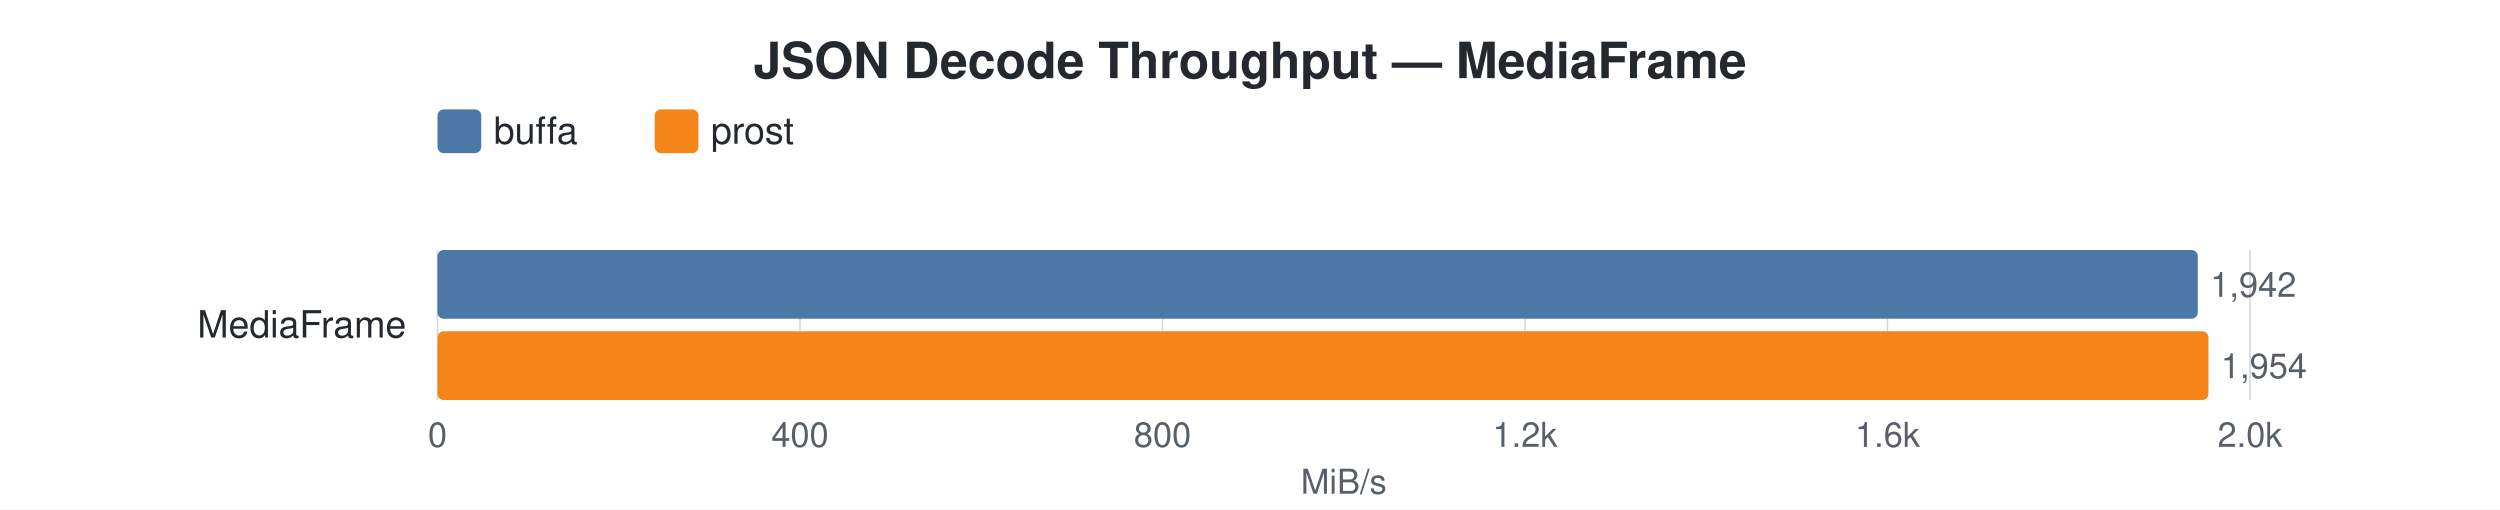
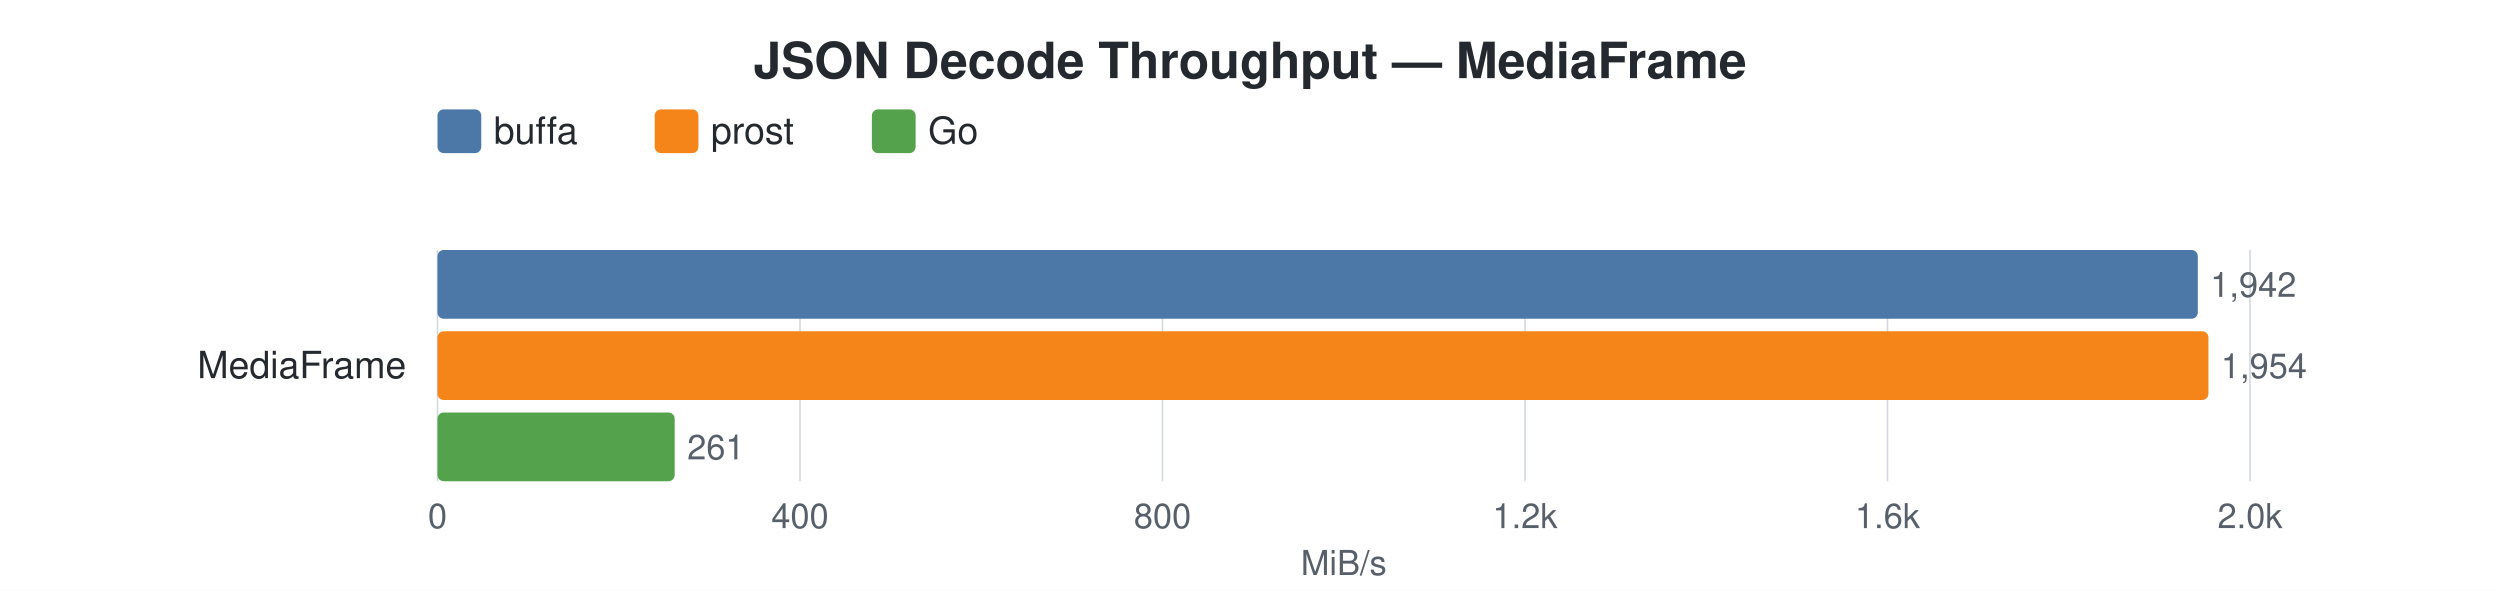
- <svg xmlns="http://www.w3.org/2000/svg" width="800" height="163" viewBox="0 0 800 163">
+ <svg xmlns="http://www.w3.org/2000/svg" width="800" height="189" viewBox="0 0 800 189">
  <style>
    text { font-family: -apple-system, BlinkMacSystemFont, "Segoe UI", Helvetica, Arial, sans-serif; }
    .title { font-size: 16px; font-weight: 600; fill: #24292f; }
    .label { font-size: 12px; fill: #24292f; }
    .value { font-size: 11px; fill: #57606a; }
    .axis-label { font-size: 11px; fill: #57606a; }
    .legend-text { font-size: 12px; fill: #24292f; }
    .grid { stroke: #d0d7de; stroke-width: 0.5; }
  </style>
  <rect width="100%" height="100%" fill="white" />
  <text x="400.0" y="25" text-anchor="middle" class="title">JSON Decode Throughput — MediaFrame</text>
  <rect x="140" y="35" width="14" height="14" rx="2" fill="#4C78A8" />
  <text x="158" y="46" class="legend-text">buffa</text>
  <rect x="209.5" y="35" width="14" height="14" rx="2" fill="#F58518" />
  <text x="227.5" y="46" class="legend-text">prost</text>
-   <line x1="140.0" y1="80" x2="140.0" y2="128" class="grid" />
-   <text x="140.0" y="143" text-anchor="middle" class="axis-label">0</text>
-   <line x1="256.0" y1="80" x2="256.0" y2="128" class="grid" />
-   <text x="256.0" y="143" text-anchor="middle" class="axis-label">400</text>
-   <line x1="372.0" y1="80" x2="372.0" y2="128" class="grid" />
-   <text x="372.0" y="143" text-anchor="middle" class="axis-label">800</text>
-   <line x1="488.0" y1="80" x2="488.0" y2="128" class="grid" />
-   <text x="488.0" y="143" text-anchor="middle" class="axis-label">1.2k</text>
-   <line x1="604.0" y1="80" x2="604.0" y2="128" class="grid" />
-   <text x="604.0" y="143" text-anchor="middle" class="axis-label">1.6k</text>
-   <line x1="720.0" y1="80" x2="720.0" y2="128" class="grid" />
-   <text x="720.0" y="143" text-anchor="middle" class="axis-label">2.0k</text>
-   <text x="430.0" y="158" text-anchor="middle" class="axis-label">MiB/s</text>
-   <text x="130" y="108.0" text-anchor="end" class="label">MediaFrame</text>
+   <rect x="279.0" y="35" width="14" height="14" rx="2" fill="#54A24B" />
+   <text x="297.0" y="46" class="legend-text">Go</text>
+   <line x1="140.0" y1="80" x2="140.0" y2="154" class="grid" />
+   <text x="140.0" y="169" text-anchor="middle" class="axis-label">0</text>
+   <line x1="256.0" y1="80" x2="256.0" y2="154" class="grid" />
+   <text x="256.0" y="169" text-anchor="middle" class="axis-label">400</text>
+   <line x1="372.0" y1="80" x2="372.0" y2="154" class="grid" />
+   <text x="372.0" y="169" text-anchor="middle" class="axis-label">800</text>
+   <line x1="488.0" y1="80" x2="488.0" y2="154" class="grid" />
+   <text x="488.0" y="169" text-anchor="middle" class="axis-label">1.2k</text>
+   <line x1="604.0" y1="80" x2="604.0" y2="154" class="grid" />
+   <text x="604.0" y="169" text-anchor="middle" class="axis-label">1.6k</text>
+   <line x1="720.0" y1="80" x2="720.0" y2="154" class="grid" />
+   <text x="720.0" y="169" text-anchor="middle" class="axis-label">2.0k</text>
+   <text x="430.0" y="184" text-anchor="middle" class="axis-label">MiB/s</text>
+   <text x="130" y="121.0" text-anchor="end" class="label">MediaFrame</text>
  <rect x="140" y="80.0" width="563.3" height="22" rx="2" fill="#4C78A8" />
  <text x="707.3" y="95.0" class="value">1,942</text>
  <rect x="140" y="106.0" width="566.7" height="22" rx="2" fill="#F58518" />
  <text x="710.7" y="121.0" class="value">1,954</text>
+   <rect x="140" y="132.0" width="75.9" height="22" rx="2" fill="#54A24B" />
+   <text x="219.9" y="147.0" class="value">261</text>
</svg>
